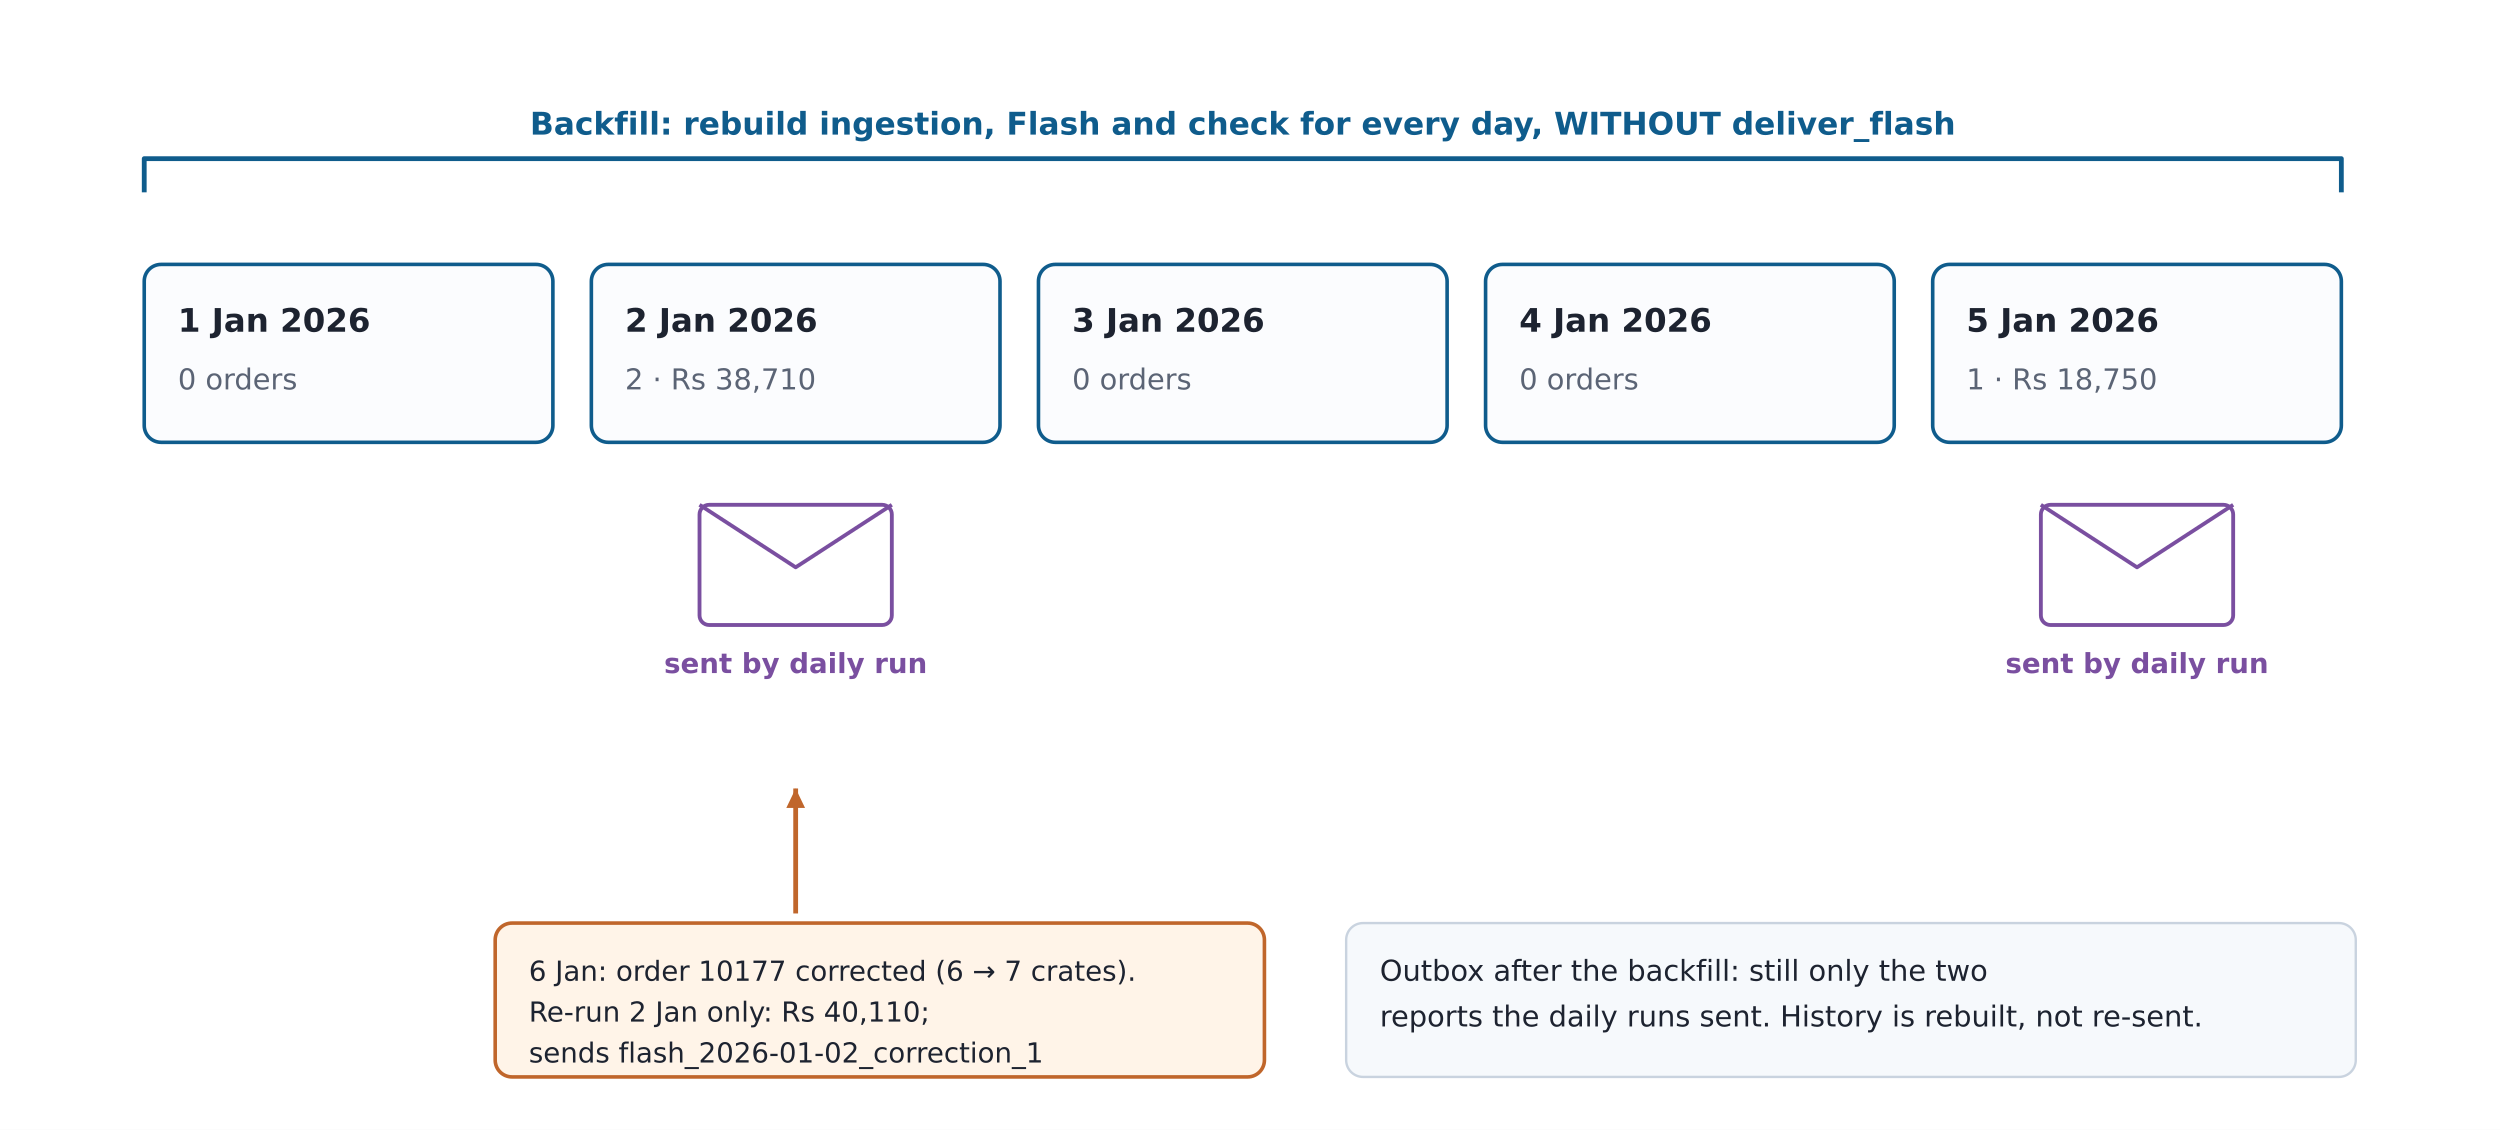
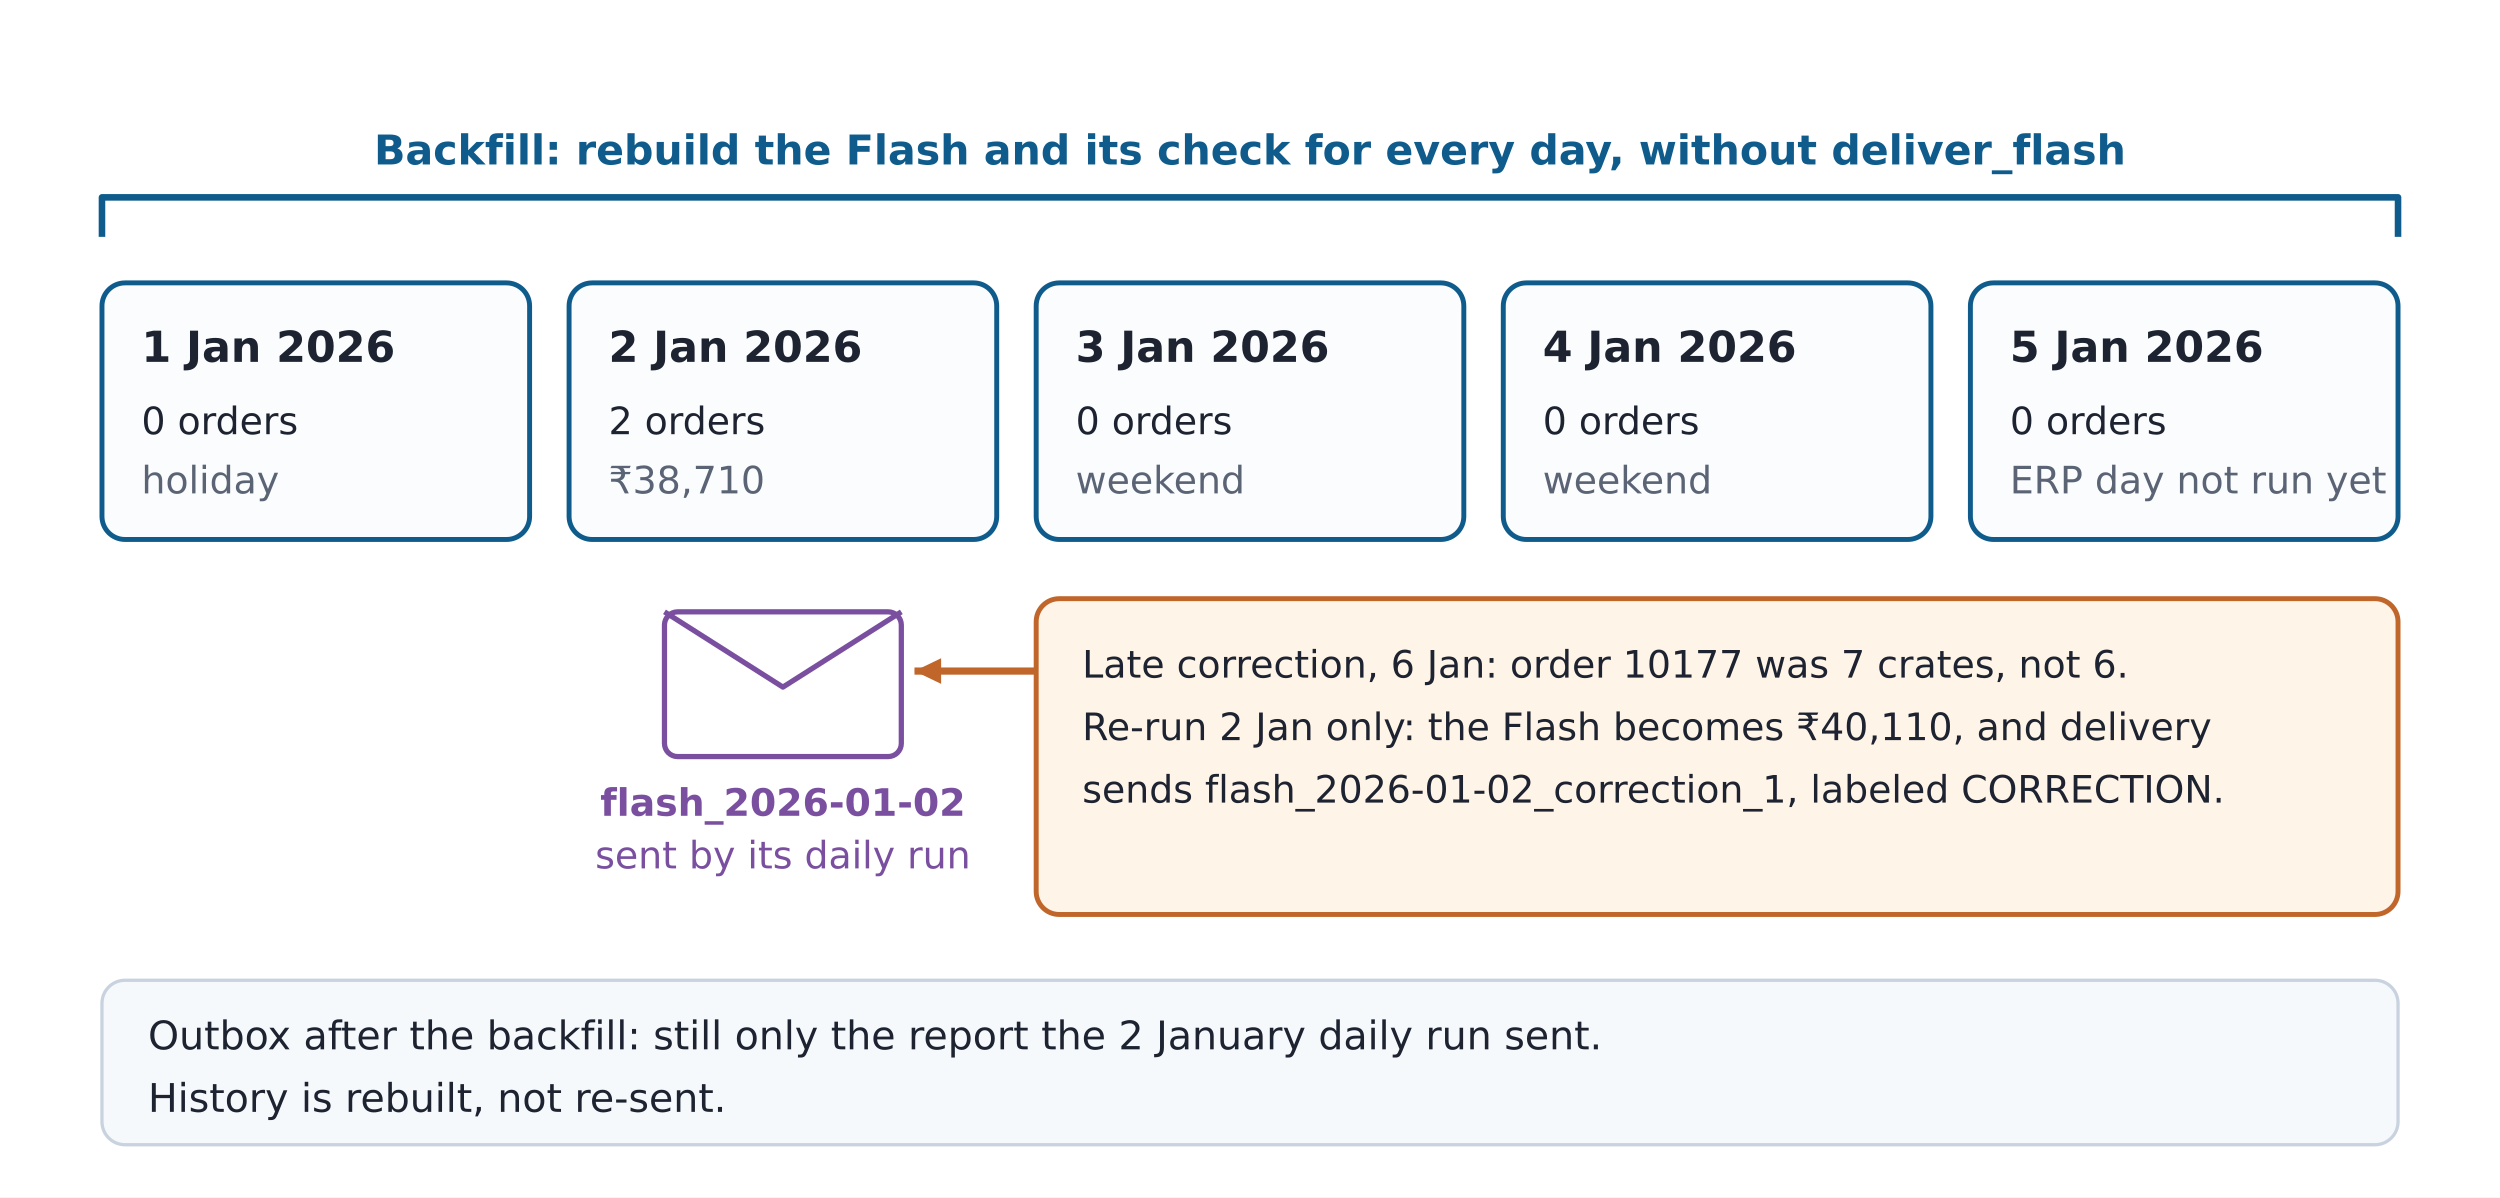
- <svg xmlns="http://www.w3.org/2000/svg" width="1040" height="470" viewBox="0 0 1040 470" font-family="DejaVu Sans, Arial, sans-serif">
-   <rect width="1040" height="470" fill="#ffffff" />
-   <path d="M60,80 V66 H974 V80" fill="none" stroke="#0f5c8c" stroke-width="2" stroke-linejoin="round" />
-   <text x="517.0" y="56" font-size="13" fill="#0f5c8c" font-weight="bold" text-anchor="middle">Backfill: rebuild ingestion, Flash and check for every day, WITHOUT deliver_flash</text>
-   <rect x="60" y="110" width="170" height="74" rx="7" fill="#fbfcfe" stroke="#0f5c8c" stroke-width="1.5" />
-   <text x="74" y="138" font-size="13.5" fill="#1d2330" font-weight="bold" text-anchor="start">1 Jan 2026</text>
-   <text x="74" y="162" font-size="12" fill="#5b6475" font-weight="normal" text-anchor="start">0 orders</text>
-   <rect x="246" y="110" width="170" height="74" rx="7" fill="#fbfcfe" stroke="#0f5c8c" stroke-width="1.5" />
-   <text x="260" y="138" font-size="13.5" fill="#1d2330" font-weight="bold" text-anchor="start">2 Jan 2026</text>
-   <text x="260" y="162" font-size="12" fill="#5b6475" font-weight="normal" text-anchor="start">2 · Rs 38,710</text>
-   <rect x="291.0" y="210" width="80" height="50" rx="4" fill="#fff" stroke="#7a4fa0" stroke-width="1.6" />
-   <path d="M291.0,210 L331.0,236 L371.0,210" fill="none" stroke="#7a4fa0" stroke-width="1.6" stroke-linejoin="round" />
-   <text x="331.0" y="280" font-size="11.5" fill="#7a4fa0" font-weight="bold" text-anchor="middle">sent by daily run</text>
-   <rect x="432" y="110" width="170" height="74" rx="7" fill="#fbfcfe" stroke="#0f5c8c" stroke-width="1.5" />
-   <text x="446" y="138" font-size="13.5" fill="#1d2330" font-weight="bold" text-anchor="start">3 Jan 2026</text>
-   <text x="446" y="162" font-size="12" fill="#5b6475" font-weight="normal" text-anchor="start">0 orders</text>
-   <rect x="618" y="110" width="170" height="74" rx="7" fill="#fbfcfe" stroke="#0f5c8c" stroke-width="1.5" />
-   <text x="632" y="138" font-size="13.5" fill="#1d2330" font-weight="bold" text-anchor="start">4 Jan 2026</text>
-   <text x="632" y="162" font-size="12" fill="#5b6475" font-weight="normal" text-anchor="start">0 orders</text>
-   <rect x="804" y="110" width="170" height="74" rx="7" fill="#fbfcfe" stroke="#0f5c8c" stroke-width="1.5" />
-   <text x="818" y="138" font-size="13.5" fill="#1d2330" font-weight="bold" text-anchor="start">5 Jan 2026</text>
-   <text x="818" y="162" font-size="12" fill="#5b6475" font-weight="normal" text-anchor="start">1 · Rs 18,750</text>
-   <rect x="849.0" y="210" width="80" height="50" rx="4" fill="#fff" stroke="#7a4fa0" stroke-width="1.6" />
-   <path d="M849.0,210 L889.0,236 L929.0,210" fill="none" stroke="#7a4fa0" stroke-width="1.6" stroke-linejoin="round" />
-   <text x="889.0" y="280" font-size="11.5" fill="#7a4fa0" font-weight="bold" text-anchor="middle">sent by daily run</text>
-   <path d="M331.0,380 L331.0,328" fill="none" stroke="#c0662b" stroke-width="2" stroke-linejoin="round" />
-   <path d="M331.0,328 L334.9,336.1 L327.1,336.1 Z" fill="#c0662b" />
-   <rect x="206" y="384" width="320" height="64" rx="7" fill="#fff4e8" stroke="#c0662b" stroke-width="1.5" />
-   <text x="220" y="408" font-size="11.5" fill="#1d2330" font-weight="normal" text-anchor="start">6 Jan: order 10177 corrected (6 → 7 crates).</text>
-   <text x="220" y="425" font-size="11.5" fill="#1d2330" font-weight="normal" text-anchor="start">Re-run 2 Jan only: Rs 40,110;</text>
-   <text x="220" y="442" font-size="11.5" fill="#1d2330" font-weight="normal" text-anchor="start">sends flash_2026-01-02_correction_1</text>
-   <rect x="560" y="384" width="420" height="64" rx="7" fill="#f6f9fc" stroke="#c9d3df" stroke-width="1" />
-   <text x="574" y="408" font-size="12" fill="#1d2330" font-weight="normal" text-anchor="start">Outbox after the backfill: still only the two</text>
-   <text x="574" y="427" font-size="12" fill="#1d2330" font-weight="normal" text-anchor="start">reports the daily runs sent. History is rebuilt, not re-sent.</text>
+ <svg xmlns="http://www.w3.org/2000/svg" width="760" height="364" viewBox="0 0 760 364" font-family="DejaVu Sans, Arial, sans-serif">
+   <rect width="760" height="364" fill="#ffffff" />
+   <path d="M31,72 V60 H729 V72" fill="none" stroke="#0f5c8c" stroke-width="2" stroke-linejoin="round" />
+   <text x="380.0" y="50" font-size="12.5" fill="#0f5c8c" font-weight="bold" text-anchor="middle">Backfill: rebuild the Flash and its check for every day, without deliver_flash</text>
+   <rect x="31" y="86" width="130" height="78" rx="7" fill="#fbfcfe" stroke="#0f5c8c" stroke-width="1.5" />
+   <text x="43" y="110" font-size="13" fill="#1d2330" font-weight="bold" text-anchor="start">1 Jan 2026</text>
+   <text x="43" y="132" font-size="11.5" fill="#1d2330" font-weight="normal" text-anchor="start">0 orders</text>
+   <text x="43" y="150" font-size="11.5" fill="#5b6475" font-weight="normal" text-anchor="start">holiday</text>
+   <rect x="173" y="86" width="130" height="78" rx="7" fill="#fbfcfe" stroke="#0f5c8c" stroke-width="1.5" />
+   <text x="185" y="110" font-size="13" fill="#1d2330" font-weight="bold" text-anchor="start">2 Jan 2026</text>
+   <text x="185" y="132" font-size="11.5" fill="#1d2330" font-weight="normal" text-anchor="start">2 orders</text>
+   <text x="185" y="150" font-size="11.5" fill="#5b6475" font-weight="normal" text-anchor="start">₹38,710</text>
+   <rect x="315" y="86" width="130" height="78" rx="7" fill="#fbfcfe" stroke="#0f5c8c" stroke-width="1.5" />
+   <text x="327" y="110" font-size="13" fill="#1d2330" font-weight="bold" text-anchor="start">3 Jan 2026</text>
+   <text x="327" y="132" font-size="11.5" fill="#1d2330" font-weight="normal" text-anchor="start">0 orders</text>
+   <text x="327" y="150" font-size="11.5" fill="#5b6475" font-weight="normal" text-anchor="start">weekend</text>
+   <rect x="457" y="86" width="130" height="78" rx="7" fill="#fbfcfe" stroke="#0f5c8c" stroke-width="1.5" />
+   <text x="469" y="110" font-size="13" fill="#1d2330" font-weight="bold" text-anchor="start">4 Jan 2026</text>
+   <text x="469" y="132" font-size="11.5" fill="#1d2330" font-weight="normal" text-anchor="start">0 orders</text>
+   <text x="469" y="150" font-size="11.5" fill="#5b6475" font-weight="normal" text-anchor="start">weekend</text>
+   <rect x="599" y="86" width="130" height="78" rx="7" fill="#fbfcfe" stroke="#0f5c8c" stroke-width="1.5" />
+   <text x="611" y="110" font-size="13" fill="#1d2330" font-weight="bold" text-anchor="start">5 Jan 2026</text>
+   <text x="611" y="132" font-size="11.5" fill="#1d2330" font-weight="normal" text-anchor="start">0 orders</text>
+   <text x="611" y="150" font-size="11.5" fill="#5b6475" font-weight="normal" text-anchor="start">ERP day not run yet</text>
+   <rect x="202.0" y="186" width="72" height="44" rx="4" fill="#fff" stroke="#7a4fa0" stroke-width="1.6" />
+   <path d="M202.0,186 L238.0,208.88 L274.0,186" fill="none" stroke="#7a4fa0" stroke-width="1.6" stroke-linejoin="round" />
+   <text x="238.0" y="248" font-size="11.5" fill="#7a4fa0" font-weight="bold" text-anchor="middle">flash_2026-01-02</text>
+   <text x="238.0" y="264" font-size="11.5" fill="#7a4fa0" font-weight="normal" text-anchor="middle">sent by its daily run</text>
+   <rect x="315" y="182" width="414" height="96" rx="7" fill="#fff4e8" stroke="#c0662b" stroke-width="1.5" />
+   <path d="M315,204 L278.0,204" fill="none" stroke="#c0662b" stroke-width="2.2" stroke-linejoin="round" />
+   <path d="M278.0,204 L286.1,200.1 L286.1,207.9 Z" fill="#c0662b" />
+   <text x="329" y="206" font-size="11.5" fill="#1d2330" font-weight="normal" text-anchor="start">Late correction, 6 Jan: order 10177 was 7 crates, not 6.</text>
+   <text x="329" y="225" font-size="11.5" fill="#1d2330" font-weight="normal" text-anchor="start">Re-run 2 Jan only: the Flash becomes ₹40,110, and delivery</text>
+   <text x="329" y="244" font-size="11.5" fill="#1d2330" font-weight="normal" text-anchor="start">sends flash_2026-01-02_correction_1, labeled CORRECTION.</text>
+   <rect x="31" y="298" width="698" height="50" rx="7" fill="#f6f9fc" stroke="#c9d3df" stroke-width="1" />
+   <text x="45" y="319" font-size="12" fill="#1d2330" font-weight="normal" text-anchor="start">Outbox after the backfill: still only the report the 2 January daily run sent.</text>
+   <text x="45" y="338" font-size="12" fill="#1d2330" font-weight="normal" text-anchor="start">History is rebuilt, not re-sent.</text>
</svg>
